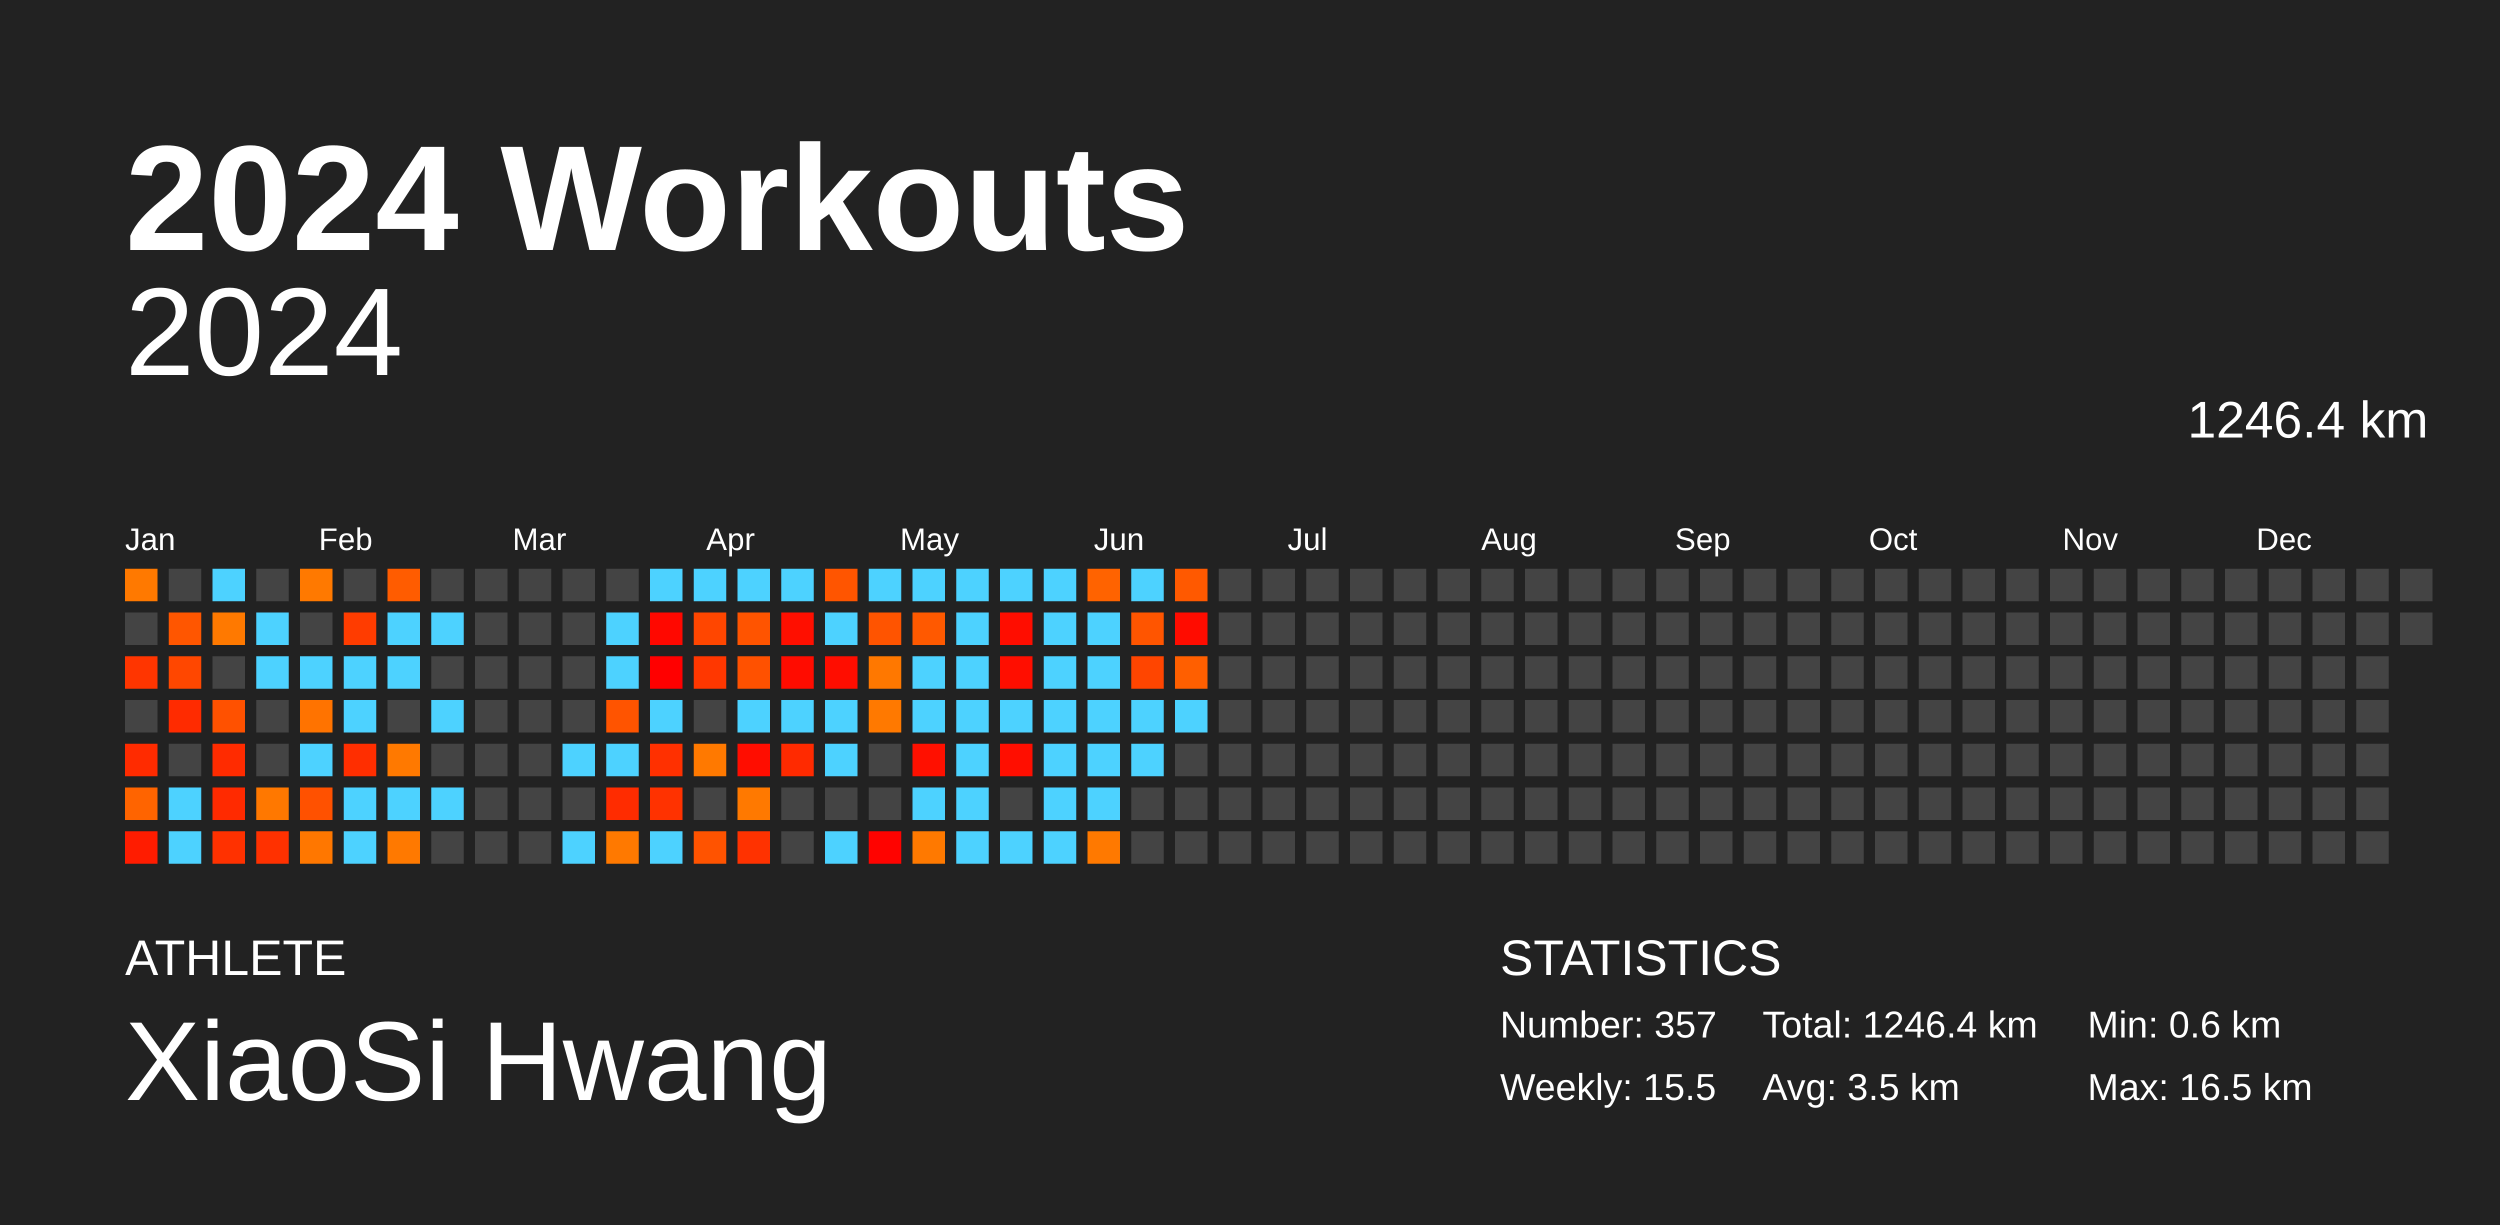
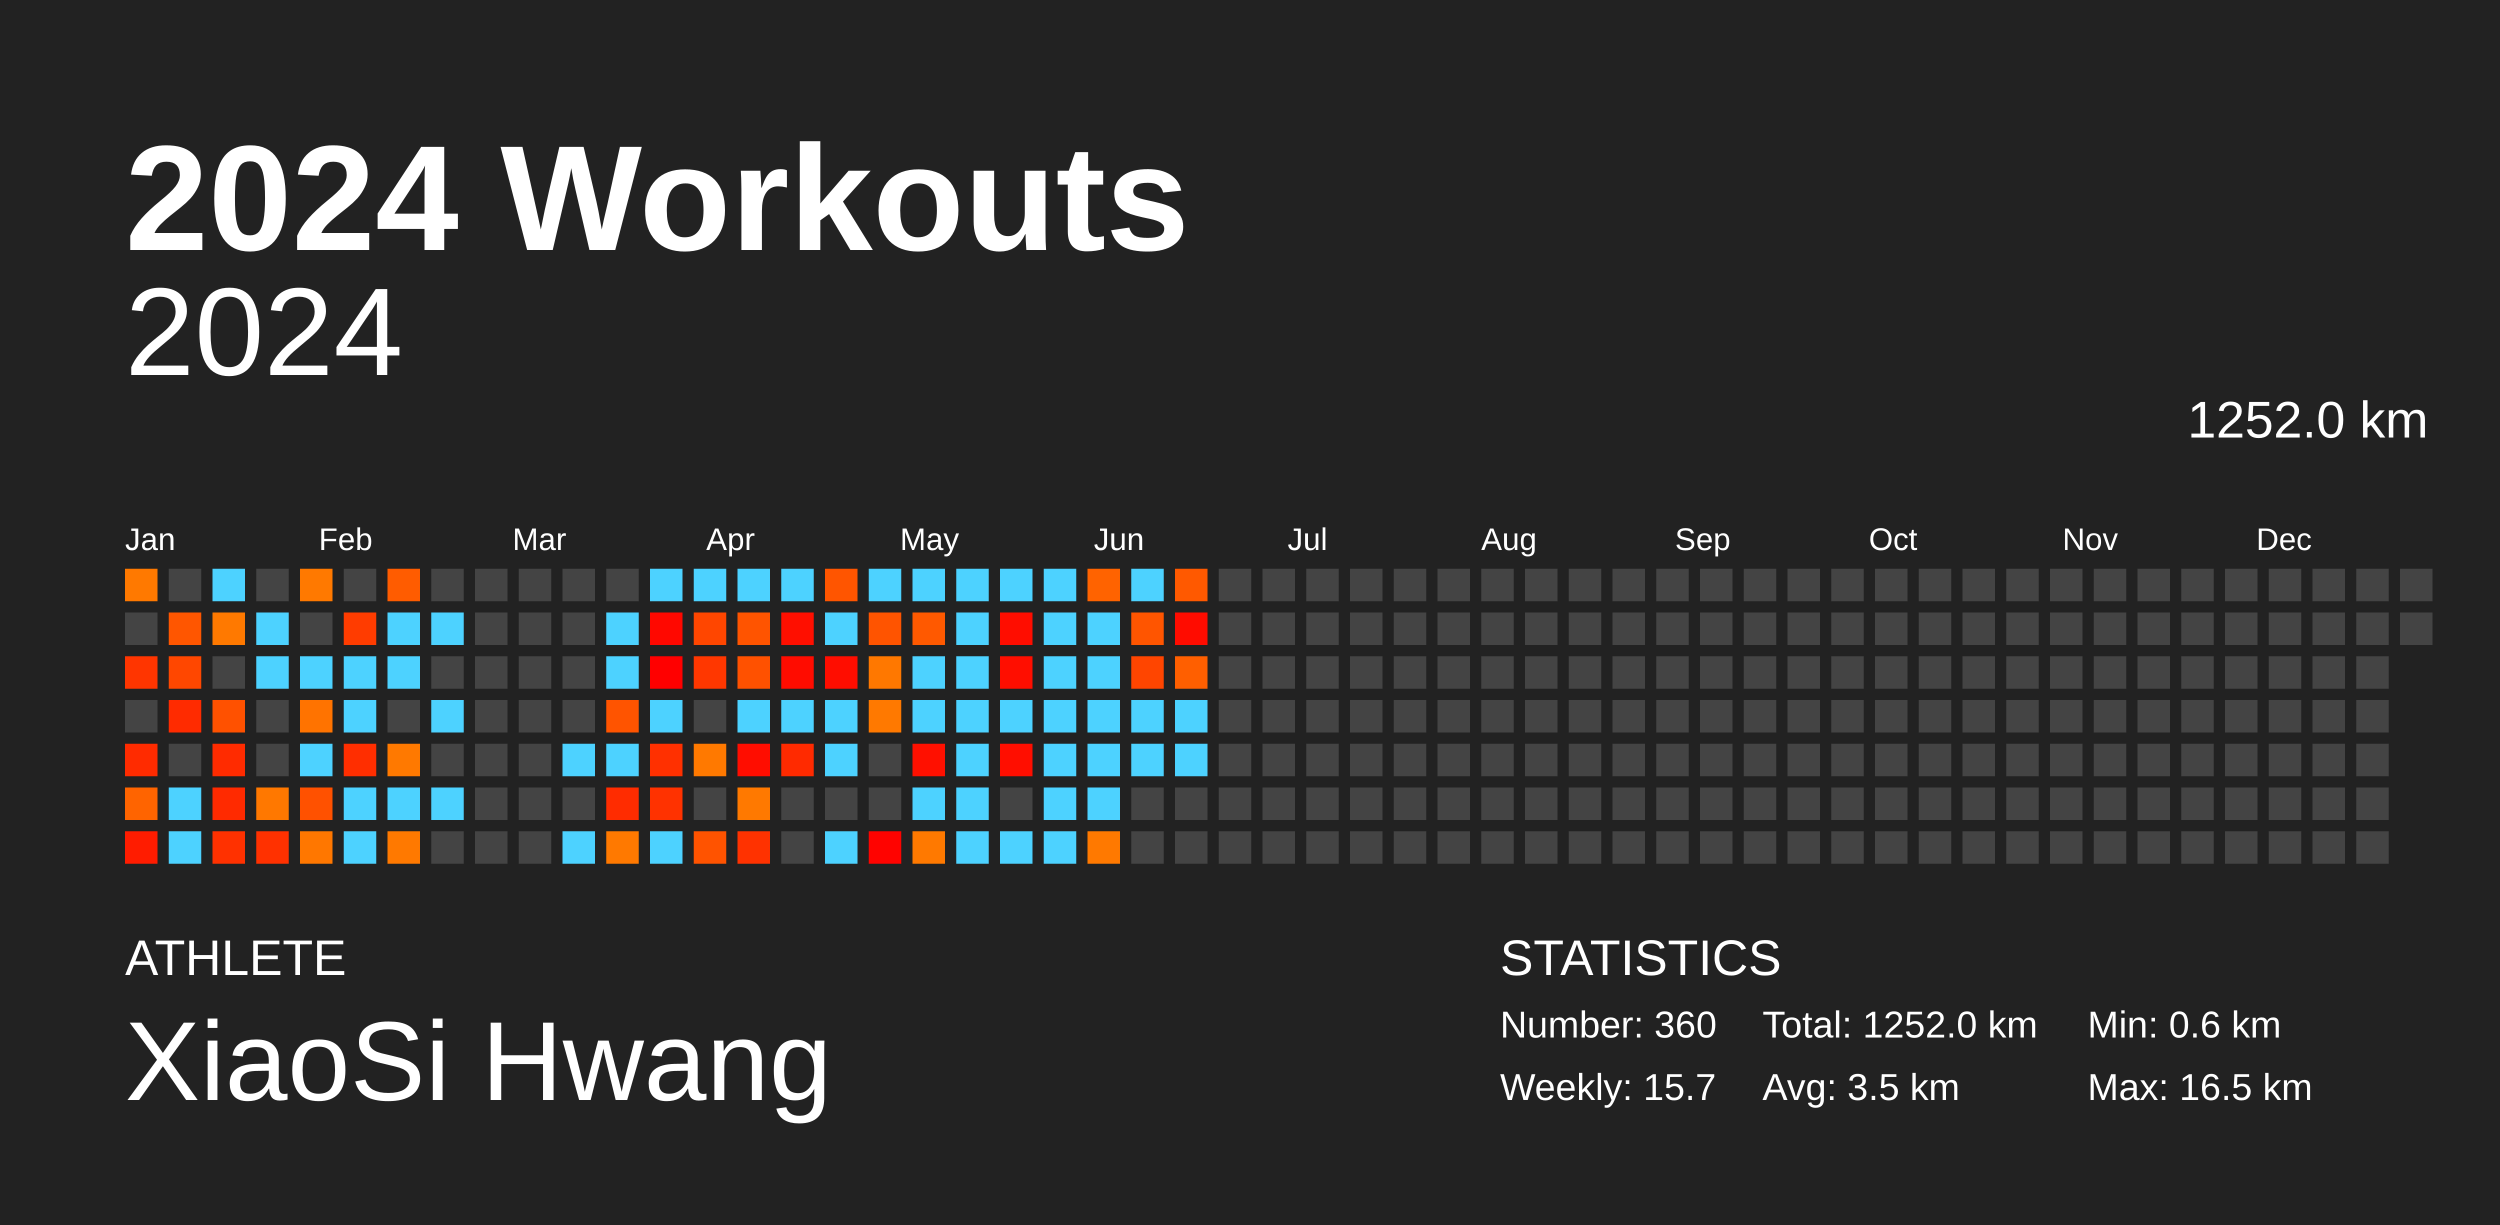
<svg xmlns="http://www.w3.org/2000/svg" baseProfile="full" height="98mm" version="1.1" viewBox="0,0,200,98" width="200mm">
  <defs />
  <rect fill="#222222" height="98" width="200" x="0" y="0" />
  <text fill="#FFFFFF" style="font-size:12px; font-family:Arial; font-weight:bold;" x="10" y="20">2024 Workouts</text>
  <text fill="#FFFFFF" style="font-size:4px; font-family:Arial" x="10" y="78">ATHLETE</text>
  <text fill="#FFFFFF" style="font-size:9px; font-family:Arial" x="10" y="88">XiaoSi Hwang</text>
  <text fill="#FFFFFF" style="font-size:4px; font-family:Arial" x="120" y="78">STATISTICS</text>
-   <text fill="#FFFFFF" style="font-size:3px; font-family:Arial" x="120" y="83">Number: 357</text>
-   <text fill="#FFFFFF" style="font-size:3px; font-family:Arial" x="120" y="88">Weekly: 15.5</text>
-   <text fill="#FFFFFF" style="font-size:3px; font-family:Arial" x="141" y="83">Total: 1246.4 km</text>
+   <text fill="#FFFFFF" style="font-size:3px; font-family:Arial" x="120" y="83">Number: 360</text>
+   <text fill="#FFFFFF" style="font-size:3px; font-family:Arial" x="120" y="88">Weekly: 15.7</text>
+   <text fill="#FFFFFF" style="font-size:3px; font-family:Arial" x="141" y="83">Total: 1252.0 km</text>
  <text fill="#FFFFFF" style="font-size:3px; font-family:Arial" x="141" y="88">Avg: 3.5 km</text>
  <text fill="#FFFFFF" style="font-size:3px; font-family:Arial" x="167" y="83">Min: 0.6 km</text>
  <text fill="#FFFFFF" style="font-size:3px; font-family:Arial" x="167" y="88">Max: 16.5 km</text>
  <text alignment-baseline="hanging" fill="#FFFFFF" style="font-size:10.0px; font-family:Arial;" x="10" y="30">2024</text>
-   <text alignment-baseline="hanging" fill="#FFFFFF" style="font-size:4.125px; font-family:Arial;" x="175" y="35">1246.4 km</text>
+   <text alignment-baseline="hanging" fill="#FFFFFF" style="font-size:4.125px; font-family:Arial;" x="175" y="35">1252.0 km</text>
  <text fill="#FFFFFF" style="font-size:2.5px; font-family:Arial" x="10.0" y="44">Jan</text>
  <text fill="#FFFFFF" style="font-size:2.5px; font-family:Arial" x="25.5" y="44">Feb</text>
  <text fill="#FFFFFF" style="font-size:2.5px; font-family:Arial" x="41.0" y="44">Mar</text>
  <text fill="#FFFFFF" style="font-size:2.5px; font-family:Arial" x="56.5" y="44">Apr</text>
  <text fill="#FFFFFF" style="font-size:2.5px; font-family:Arial" x="72.0" y="44">May</text>
  <text fill="#FFFFFF" style="font-size:2.5px; font-family:Arial" x="87.5" y="44">Jun</text>
  <text fill="#FFFFFF" style="font-size:2.5px; font-family:Arial" x="103.0" y="44">Jul</text>
  <text fill="#FFFFFF" style="font-size:2.5px; font-family:Arial" x="118.5" y="44">Aug</text>
  <text fill="#FFFFFF" style="font-size:2.5px; font-family:Arial" x="134.0" y="44">Sep</text>
  <text fill="#FFFFFF" style="font-size:2.5px; font-family:Arial" x="149.5" y="44">Oct</text>
  <text fill="#FFFFFF" style="font-size:2.5px; font-family:Arial" x="165.0" y="44">Nov</text>
  <text fill="#FFFFFF" style="font-size:2.5px; font-family:Arial" x="180.5" y="44">Dec</text>
  <rect fill="#ff7900" height="2.6" width="2.6" x="10.0" y="45.5" />
  <rect fill="#444444" height="2.6" width="2.6" x="10.0" y="49.0" />
  <rect fill="#ff3500" height="2.6" width="2.6" x="10.0" y="52.5" />
  <rect fill="#444444" height="2.6" width="2.6" x="10.0" y="56.0" />
  <rect fill="#ff2b00" height="2.6" width="2.6" x="10.0" y="59.5" />
  <rect fill="#ff6400" height="2.6" width="2.6" x="10.0" y="63.0" />
  <rect fill="#ff1c00" height="2.6" width="2.6" x="10.0" y="66.5" />
  <rect fill="#444444" height="2.6" width="2.6" x="13.5" y="45.5" />
  <rect fill="#ff5600" height="2.6" width="2.6" x="13.5" y="49.0" />
  <rect fill="#ff4700" height="2.6" width="2.6" x="13.5" y="52.5" />
  <rect fill="#ff2b00" height="2.6" width="2.6" x="13.5" y="56.0" />
  <rect fill="#444444" height="2.6" width="2.6" x="13.5" y="59.5" />
  <rect fill="#4dd2ff" height="2.6" width="2.6" x="13.5" y="63.0" />
  <rect fill="#4dd2ff" height="2.6" width="2.6" x="13.5" y="66.5" />
  <rect fill="#4dd2ff" height="2.6" width="2.6" x="17.0" y="45.5" />
  <rect fill="#ff7900" height="2.6" width="2.6" x="17.0" y="49.0" />
  <rect fill="#444444" height="2.6" width="2.6" x="17.0" y="52.5" />
  <rect fill="#ff5100" height="2.6" width="2.6" x="17.0" y="56.0" />
  <rect fill="#ff2b00" height="2.6" width="2.6" x="17.0" y="59.5" />
  <rect fill="#ff2a00" height="2.6" width="2.6" x="17.0" y="63.0" />
  <rect fill="#ff3100" height="2.6" width="2.6" x="17.0" y="66.5" />
  <rect fill="#444444" height="2.6" width="2.6" x="20.5" y="45.5" />
  <rect fill="#4dd2ff" height="2.6" width="2.6" x="20.5" y="49.0" />
  <rect fill="#4dd2ff" height="2.6" width="2.6" x="20.5" y="52.5" />
  <rect fill="#444444" height="2.6" width="2.6" x="20.5" y="56.0" />
  <rect fill="#444444" height="2.6" width="2.6" x="20.5" y="59.5" />
  <rect fill="#ff7800" height="2.6" width="2.6" x="20.5" y="63.0" />
  <rect fill="#ff3100" height="2.6" width="2.6" x="20.5" y="66.5" />
  <rect fill="#ff7900" height="2.6" width="2.6" x="24.0" y="45.5" />
  <rect fill="#444444" height="2.6" width="2.6" x="24.0" y="49.0" />
  <rect fill="#4dd2ff" height="2.6" width="2.6" x="24.0" y="52.5" />
  <rect fill="#ff7300" height="2.6" width="2.6" x="24.0" y="56.0" />
  <rect fill="#4dd2ff" height="2.6" width="2.6" x="24.0" y="59.5" />
  <rect fill="#ff5100" height="2.6" width="2.6" x="24.0" y="63.0" />
  <rect fill="#ff7700" height="2.6" width="2.6" x="24.0" y="66.5" />
  <rect fill="#444444" height="2.6" width="2.6" x="27.5" y="45.5" />
  <rect fill="#ff3c00" height="2.6" width="2.6" x="27.5" y="49.0" />
  <rect fill="#4dd2ff" height="2.6" width="2.6" x="27.5" y="52.5" />
  <rect fill="#4dd2ff" height="2.6" width="2.6" x="27.5" y="56.0" />
  <rect fill="#ff2e00" height="2.6" width="2.6" x="27.5" y="59.5" />
  <rect fill="#4dd2ff" height="2.6" width="2.6" x="27.5" y="63.0" />
  <rect fill="#4dd2ff" height="2.6" width="2.6" x="27.5" y="66.5" />
  <rect fill="#ff5c00" height="2.6" width="2.6" x="31.0" y="45.5" />
  <rect fill="#4dd2ff" height="2.6" width="2.6" x="31.0" y="49.0" />
  <rect fill="#4dd2ff" height="2.6" width="2.6" x="31.0" y="52.5" />
  <rect fill="#444444" height="2.6" width="2.6" x="31.0" y="56.0" />
  <rect fill="#ff7900" height="2.6" width="2.6" x="31.0" y="59.5" />
  <rect fill="#4dd2ff" height="2.6" width="2.6" x="31.0" y="63.0" />
  <rect fill="#ff7900" height="2.6" width="2.6" x="31.0" y="66.5" />
  <rect fill="#444444" height="2.6" width="2.6" x="34.5" y="45.5" />
  <rect fill="#4dd2ff" height="2.6" width="2.6" x="34.5" y="49.0" />
  <rect fill="#444444" height="2.6" width="2.6" x="34.5" y="52.5" />
  <rect fill="#4dd2ff" height="2.6" width="2.6" x="34.5" y="56.0" />
  <rect fill="#444444" height="2.6" width="2.6" x="34.5" y="59.5" />
  <rect fill="#4dd2ff" height="2.6" width="2.6" x="34.5" y="63.0" />
  <rect fill="#444444" height="2.6" width="2.6" x="34.5" y="66.5" />
  <rect fill="#444444" height="2.6" width="2.6" x="38.0" y="45.5" />
  <rect fill="#444444" height="2.6" width="2.6" x="38.0" y="49.0" />
  <rect fill="#444444" height="2.6" width="2.6" x="38.0" y="52.5" />
  <rect fill="#444444" height="2.6" width="2.6" x="38.0" y="56.0" />
  <rect fill="#444444" height="2.6" width="2.6" x="38.0" y="59.5" />
  <rect fill="#444444" height="2.6" width="2.6" x="38.0" y="63.0" />
  <rect fill="#444444" height="2.6" width="2.6" x="38.0" y="66.5" />
  <rect fill="#444444" height="2.6" width="2.6" x="41.5" y="45.5" />
  <rect fill="#444444" height="2.6" width="2.6" x="41.5" y="49.0" />
  <rect fill="#444444" height="2.6" width="2.6" x="41.5" y="52.5" />
  <rect fill="#444444" height="2.6" width="2.6" x="41.5" y="56.0" />
  <rect fill="#444444" height="2.6" width="2.6" x="41.5" y="59.5" />
  <rect fill="#444444" height="2.6" width="2.6" x="41.5" y="63.0" />
  <rect fill="#444444" height="2.6" width="2.6" x="41.5" y="66.5" />
  <rect fill="#444444" height="2.6" width="2.6" x="45.0" y="45.5" />
  <rect fill="#444444" height="2.6" width="2.6" x="45.0" y="49.0" />
  <rect fill="#444444" height="2.6" width="2.6" x="45.0" y="52.5" />
  <rect fill="#444444" height="2.6" width="2.6" x="45.0" y="56.0" />
  <rect fill="#4dd2ff" height="2.6" width="2.6" x="45.0" y="59.5" />
  <rect fill="#444444" height="2.6" width="2.6" x="45.0" y="63.0" />
  <rect fill="#4dd2ff" height="2.6" width="2.6" x="45.0" y="66.5" />
  <rect fill="#444444" height="2.6" width="2.6" x="48.5" y="45.5" />
  <rect fill="#4dd2ff" height="2.6" width="2.6" x="48.5" y="49.0" />
  <rect fill="#4dd2ff" height="2.6" width="2.6" x="48.5" y="52.5" />
  <rect fill="#ff5400" height="2.6" width="2.6" x="48.5" y="56.0" />
  <rect fill="#4dd2ff" height="2.6" width="2.6" x="48.5" y="59.5" />
  <rect fill="#ff2c00" height="2.6" width="2.6" x="48.5" y="63.0" />
  <rect fill="#ff7900" height="2.6" width="2.6" x="48.5" y="66.5" />
  <rect fill="#4dd2ff" height="2.6" width="2.6" x="52.0" y="45.5" />
  <rect fill="#ff0800" height="2.6" width="2.6" x="52.0" y="49.0" />
  <rect fill="#ff0000" height="2.6" width="2.6" x="52.0" y="52.5" />
  <rect fill="#4dd2ff" height="2.6" width="2.6" x="52.0" y="56.0" />
  <rect fill="#ff3000" height="2.6" width="2.6" x="52.0" y="59.5" />
  <rect fill="#ff3200" height="2.6" width="2.6" x="52.0" y="63.0" />
  <rect fill="#4dd2ff" height="2.6" width="2.6" x="52.0" y="66.5" />
  <rect fill="#4dd2ff" height="2.6" width="2.6" x="55.5" y="45.5" />
  <rect fill="#ff4600" height="2.6" width="2.6" x="55.5" y="49.0" />
  <rect fill="#ff3700" height="2.6" width="2.6" x="55.5" y="52.5" />
  <rect fill="#444444" height="2.6" width="2.6" x="55.5" y="56.0" />
  <rect fill="#ff7900" height="2.6" width="2.6" x="55.5" y="59.5" />
  <rect fill="#444444" height="2.6" width="2.6" x="55.5" y="63.0" />
  <rect fill="#ff5300" height="2.6" width="2.6" x="55.5" y="66.5" />
  <rect fill="#4dd2ff" height="2.6" width="2.6" x="59.0" y="45.5" />
  <rect fill="#ff5400" height="2.6" width="2.6" x="59.0" y="49.0" />
  <rect fill="#ff5100" height="2.6" width="2.6" x="59.0" y="52.5" />
  <rect fill="#4dd2ff" height="2.6" width="2.6" x="59.0" y="56.0" />
  <rect fill="#ff0d00" height="2.6" width="2.6" x="59.0" y="59.5" />
  <rect fill="#ff7900" height="2.6" width="2.6" x="59.0" y="63.0" />
  <rect fill="#ff3200" height="2.6" width="2.6" x="59.0" y="66.5" />
  <rect fill="#4dd2ff" height="2.6" width="2.6" x="62.5" y="45.5" />
  <rect fill="#ff0f00" height="2.6" width="2.6" x="62.5" y="49.0" />
  <rect fill="#ff0c00" height="2.6" width="2.6" x="62.5" y="52.5" />
  <rect fill="#4dd2ff" height="2.6" width="2.6" x="62.5" y="56.0" />
  <rect fill="#ff2a00" height="2.6" width="2.6" x="62.5" y="59.5" />
  <rect fill="#444444" height="2.6" width="2.6" x="62.5" y="63.0" />
  <rect fill="#444444" height="2.6" width="2.6" x="62.5" y="66.5" />
  <rect fill="#ff5500" height="2.6" width="2.6" x="66.0" y="45.5" />
  <rect fill="#4dd2ff" height="2.6" width="2.6" x="66.0" y="49.0" />
  <rect fill="#ff0d00" height="2.6" width="2.6" x="66.0" y="52.5" />
  <rect fill="#4dd2ff" height="2.6" width="2.6" x="66.0" y="56.0" />
  <rect fill="#4dd2ff" height="2.6" width="2.6" x="66.0" y="59.5" />
  <rect fill="#444444" height="2.6" width="2.6" x="66.0" y="63.0" />
  <rect fill="#4dd2ff" height="2.6" width="2.6" x="66.0" y="66.5" />
  <rect fill="#4dd2ff" height="2.6" width="2.6" x="69.5" y="45.5" />
  <rect fill="#ff5400" height="2.6" width="2.6" x="69.5" y="49.0" />
  <rect fill="#ff7800" height="2.6" width="2.6" x="69.5" y="52.5" />
  <rect fill="#ff7900" height="2.6" width="2.6" x="69.5" y="56.0" />
  <rect fill="#444444" height="2.6" width="2.6" x="69.5" y="59.5" />
  <rect fill="#444444" height="2.6" width="2.6" x="69.5" y="63.0" />
  <rect fill="#ff0300" height="2.6" width="2.6" x="69.5" y="66.5" />
  <rect fill="#4dd2ff" height="2.6" width="2.6" x="73.0" y="45.5" />
  <rect fill="#ff5900" height="2.6" width="2.6" x="73.0" y="49.0" />
  <rect fill="#4dd2ff" height="2.6" width="2.6" x="73.0" y="52.5" />
  <rect fill="#4dd2ff" height="2.6" width="2.6" x="73.0" y="56.0" />
  <rect fill="#ff1000" height="2.6" width="2.6" x="73.0" y="59.5" />
  <rect fill="#4dd2ff" height="2.6" width="2.6" x="73.0" y="63.0" />
  <rect fill="#ff7900" height="2.6" width="2.6" x="73.0" y="66.5" />
  <rect fill="#4dd2ff" height="2.6" width="2.6" x="76.5" y="45.5" />
  <rect fill="#4dd2ff" height="2.6" width="2.6" x="76.5" y="49.0" />
  <rect fill="#4dd2ff" height="2.6" width="2.6" x="76.5" y="52.5" />
  <rect fill="#4dd2ff" height="2.6" width="2.6" x="76.5" y="56.0" />
  <rect fill="#4dd2ff" height="2.6" width="2.6" x="76.5" y="59.5" />
  <rect fill="#4dd2ff" height="2.6" width="2.6" x="76.5" y="63.0" />
  <rect fill="#4dd2ff" height="2.6" width="2.6" x="76.5" y="66.5" />
  <rect fill="#4dd2ff" height="2.6" width="2.6" x="80.0" y="45.5" />
  <rect fill="#ff0d00" height="2.6" width="2.6" x="80.0" y="49.0" />
  <rect fill="#ff0e00" height="2.6" width="2.6" x="80.0" y="52.5" />
  <rect fill="#4dd2ff" height="2.6" width="2.6" x="80.0" y="56.0" />
  <rect fill="#ff0e00" height="2.6" width="2.6" x="80.0" y="59.5" />
  <rect fill="#444444" height="2.6" width="2.6" x="80.0" y="63.0" />
  <rect fill="#4dd2ff" height="2.6" width="2.6" x="80.0" y="66.5" />
  <rect fill="#4dd2ff" height="2.6" width="2.6" x="83.5" y="45.5" />
  <rect fill="#4dd2ff" height="2.6" width="2.6" x="83.5" y="49.0" />
  <rect fill="#4dd2ff" height="2.6" width="2.6" x="83.5" y="52.5" />
  <rect fill="#4dd2ff" height="2.6" width="2.6" x="83.5" y="56.0" />
  <rect fill="#4dd2ff" height="2.6" width="2.6" x="83.5" y="59.5" />
  <rect fill="#4dd2ff" height="2.6" width="2.6" x="83.5" y="63.0" />
  <rect fill="#4dd2ff" height="2.6" width="2.6" x="83.5" y="66.5" />
  <rect fill="#ff6300" height="2.6" width="2.6" x="87.0" y="45.5" />
  <rect fill="#4dd2ff" height="2.6" width="2.6" x="87.0" y="49.0" />
  <rect fill="#4dd2ff" height="2.6" width="2.6" x="87.0" y="52.5" />
  <rect fill="#4dd2ff" height="2.6" width="2.6" x="87.0" y="56.0" />
  <rect fill="#4dd2ff" height="2.6" width="2.6" x="87.0" y="59.5" />
  <rect fill="#4dd2ff" height="2.6" width="2.6" x="87.0" y="63.0" />
  <rect fill="#ff7900" height="2.6" width="2.6" x="87.0" y="66.5" />
  <rect fill="#4dd2ff" height="2.6" width="2.6" x="90.5" y="45.5" />
  <rect fill="#ff5500" height="2.6" width="2.6" x="90.5" y="49.0" />
  <rect fill="#ff4500" height="2.6" width="2.6" x="90.5" y="52.5" />
  <rect fill="#4dd2ff" height="2.6" width="2.6" x="90.5" y="56.0" />
  <rect fill="#4dd2ff" height="2.6" width="2.6" x="90.5" y="59.5" />
  <rect fill="#444444" height="2.6" width="2.6" x="90.5" y="63.0" />
  <rect fill="#444444" height="2.6" width="2.6" x="90.5" y="66.5" />
  <rect fill="#ff5900" height="2.6" width="2.6" x="94.0" y="45.5" />
  <rect fill="#ff0c00" height="2.6" width="2.6" x="94.0" y="49.0" />
  <rect fill="#ff5f00" height="2.6" width="2.6" x="94.0" y="52.5" />
  <rect fill="#4dd2ff" height="2.6" width="2.6" x="94.0" y="56.0" />
-   <rect fill="#444444" height="2.6" width="2.6" x="94.0" y="59.5" />
+   <rect fill="#4dd2ff" height="2.6" width="2.6" x="94.0" y="59.5" />
  <rect fill="#444444" height="2.6" width="2.6" x="94.0" y="63.0" />
  <rect fill="#444444" height="2.6" width="2.6" x="94.0" y="66.5" />
  <rect fill="#444444" height="2.6" width="2.6" x="97.5" y="45.5" />
  <rect fill="#444444" height="2.6" width="2.6" x="97.5" y="49.0" />
  <rect fill="#444444" height="2.6" width="2.6" x="97.5" y="52.5" />
  <rect fill="#444444" height="2.6" width="2.6" x="97.5" y="56.0" />
  <rect fill="#444444" height="2.6" width="2.6" x="97.5" y="59.5" />
  <rect fill="#444444" height="2.6" width="2.6" x="97.5" y="63.0" />
  <rect fill="#444444" height="2.6" width="2.6" x="97.5" y="66.5" />
  <rect fill="#444444" height="2.6" width="2.6" x="101.0" y="45.5" />
  <rect fill="#444444" height="2.6" width="2.6" x="101.0" y="49.0" />
  <rect fill="#444444" height="2.6" width="2.6" x="101.0" y="52.5" />
  <rect fill="#444444" height="2.6" width="2.6" x="101.0" y="56.0" />
  <rect fill="#444444" height="2.6" width="2.6" x="101.0" y="59.5" />
  <rect fill="#444444" height="2.6" width="2.6" x="101.0" y="63.0" />
  <rect fill="#444444" height="2.6" width="2.6" x="101.0" y="66.5" />
  <rect fill="#444444" height="2.6" width="2.6" x="104.5" y="45.5" />
  <rect fill="#444444" height="2.6" width="2.6" x="104.5" y="49.0" />
  <rect fill="#444444" height="2.6" width="2.6" x="104.5" y="52.5" />
  <rect fill="#444444" height="2.6" width="2.6" x="104.5" y="56.0" />
  <rect fill="#444444" height="2.6" width="2.6" x="104.5" y="59.5" />
  <rect fill="#444444" height="2.6" width="2.6" x="104.5" y="63.0" />
  <rect fill="#444444" height="2.6" width="2.6" x="104.5" y="66.5" />
  <rect fill="#444444" height="2.6" width="2.6" x="108.0" y="45.5" />
  <rect fill="#444444" height="2.6" width="2.6" x="108.0" y="49.0" />
  <rect fill="#444444" height="2.6" width="2.6" x="108.0" y="52.5" />
  <rect fill="#444444" height="2.6" width="2.6" x="108.0" y="56.0" />
  <rect fill="#444444" height="2.6" width="2.6" x="108.0" y="59.5" />
  <rect fill="#444444" height="2.6" width="2.6" x="108.0" y="63.0" />
  <rect fill="#444444" height="2.6" width="2.6" x="108.0" y="66.5" />
  <rect fill="#444444" height="2.6" width="2.6" x="111.5" y="45.5" />
  <rect fill="#444444" height="2.6" width="2.6" x="111.5" y="49.0" />
  <rect fill="#444444" height="2.6" width="2.6" x="111.5" y="52.5" />
  <rect fill="#444444" height="2.6" width="2.6" x="111.5" y="56.0" />
  <rect fill="#444444" height="2.6" width="2.6" x="111.5" y="59.5" />
  <rect fill="#444444" height="2.6" width="2.6" x="111.5" y="63.0" />
  <rect fill="#444444" height="2.6" width="2.6" x="111.5" y="66.5" />
  <rect fill="#444444" height="2.6" width="2.6" x="115.0" y="45.5" />
  <rect fill="#444444" height="2.6" width="2.6" x="115.0" y="49.0" />
  <rect fill="#444444" height="2.6" width="2.6" x="115.0" y="52.5" />
  <rect fill="#444444" height="2.6" width="2.6" x="115.0" y="56.0" />
  <rect fill="#444444" height="2.6" width="2.6" x="115.0" y="59.5" />
  <rect fill="#444444" height="2.6" width="2.6" x="115.0" y="63.0" />
  <rect fill="#444444" height="2.6" width="2.6" x="115.0" y="66.5" />
  <rect fill="#444444" height="2.6" width="2.6" x="118.5" y="45.5" />
  <rect fill="#444444" height="2.6" width="2.6" x="118.5" y="49.0" />
  <rect fill="#444444" height="2.6" width="2.6" x="118.5" y="52.5" />
  <rect fill="#444444" height="2.6" width="2.6" x="118.5" y="56.0" />
  <rect fill="#444444" height="2.6" width="2.6" x="118.5" y="59.5" />
  <rect fill="#444444" height="2.6" width="2.6" x="118.5" y="63.0" />
  <rect fill="#444444" height="2.6" width="2.6" x="118.5" y="66.5" />
  <rect fill="#444444" height="2.6" width="2.6" x="122.0" y="45.5" />
  <rect fill="#444444" height="2.6" width="2.6" x="122.0" y="49.0" />
  <rect fill="#444444" height="2.6" width="2.6" x="122.0" y="52.5" />
  <rect fill="#444444" height="2.6" width="2.6" x="122.0" y="56.0" />
  <rect fill="#444444" height="2.6" width="2.6" x="122.0" y="59.5" />
  <rect fill="#444444" height="2.6" width="2.6" x="122.0" y="63.0" />
  <rect fill="#444444" height="2.6" width="2.6" x="122.0" y="66.5" />
  <rect fill="#444444" height="2.6" width="2.6" x="125.5" y="45.5" />
  <rect fill="#444444" height="2.6" width="2.6" x="125.5" y="49.0" />
  <rect fill="#444444" height="2.6" width="2.6" x="125.5" y="52.5" />
  <rect fill="#444444" height="2.6" width="2.6" x="125.5" y="56.0" />
  <rect fill="#444444" height="2.6" width="2.6" x="125.5" y="59.5" />
  <rect fill="#444444" height="2.6" width="2.6" x="125.5" y="63.0" />
  <rect fill="#444444" height="2.6" width="2.6" x="125.5" y="66.5" />
  <rect fill="#444444" height="2.6" width="2.6" x="129.0" y="45.5" />
  <rect fill="#444444" height="2.6" width="2.6" x="129.0" y="49.0" />
  <rect fill="#444444" height="2.6" width="2.6" x="129.0" y="52.5" />
  <rect fill="#444444" height="2.6" width="2.6" x="129.0" y="56.0" />
  <rect fill="#444444" height="2.6" width="2.6" x="129.0" y="59.5" />
  <rect fill="#444444" height="2.6" width="2.6" x="129.0" y="63.0" />
  <rect fill="#444444" height="2.6" width="2.6" x="129.0" y="66.5" />
  <rect fill="#444444" height="2.6" width="2.6" x="132.5" y="45.5" />
  <rect fill="#444444" height="2.6" width="2.6" x="132.5" y="49.0" />
  <rect fill="#444444" height="2.6" width="2.6" x="132.5" y="52.5" />
  <rect fill="#444444" height="2.6" width="2.6" x="132.5" y="56.0" />
  <rect fill="#444444" height="2.6" width="2.6" x="132.5" y="59.5" />
  <rect fill="#444444" height="2.6" width="2.6" x="132.5" y="63.0" />
  <rect fill="#444444" height="2.6" width="2.6" x="132.5" y="66.5" />
  <rect fill="#444444" height="2.6" width="2.6" x="136.0" y="45.5" />
  <rect fill="#444444" height="2.6" width="2.6" x="136.0" y="49.0" />
  <rect fill="#444444" height="2.6" width="2.6" x="136.0" y="52.5" />
  <rect fill="#444444" height="2.6" width="2.6" x="136.0" y="56.0" />
  <rect fill="#444444" height="2.6" width="2.6" x="136.0" y="59.5" />
  <rect fill="#444444" height="2.6" width="2.6" x="136.0" y="63.0" />
  <rect fill="#444444" height="2.6" width="2.6" x="136.0" y="66.5" />
  <rect fill="#444444" height="2.6" width="2.6" x="139.5" y="45.5" />
  <rect fill="#444444" height="2.6" width="2.6" x="139.5" y="49.0" />
  <rect fill="#444444" height="2.6" width="2.6" x="139.5" y="52.5" />
  <rect fill="#444444" height="2.6" width="2.6" x="139.5" y="56.0" />
  <rect fill="#444444" height="2.6" width="2.6" x="139.5" y="59.5" />
  <rect fill="#444444" height="2.6" width="2.6" x="139.5" y="63.0" />
  <rect fill="#444444" height="2.6" width="2.6" x="139.5" y="66.5" />
  <rect fill="#444444" height="2.6" width="2.6" x="143.0" y="45.5" />
  <rect fill="#444444" height="2.6" width="2.6" x="143.0" y="49.0" />
  <rect fill="#444444" height="2.6" width="2.6" x="143.0" y="52.5" />
  <rect fill="#444444" height="2.6" width="2.6" x="143.0" y="56.0" />
  <rect fill="#444444" height="2.6" width="2.6" x="143.0" y="59.5" />
  <rect fill="#444444" height="2.6" width="2.6" x="143.0" y="63.0" />
  <rect fill="#444444" height="2.6" width="2.6" x="143.0" y="66.5" />
  <rect fill="#444444" height="2.6" width="2.6" x="146.5" y="45.5" />
  <rect fill="#444444" height="2.6" width="2.6" x="146.5" y="49.0" />
  <rect fill="#444444" height="2.6" width="2.6" x="146.5" y="52.5" />
  <rect fill="#444444" height="2.6" width="2.6" x="146.5" y="56.0" />
  <rect fill="#444444" height="2.6" width="2.6" x="146.5" y="59.5" />
  <rect fill="#444444" height="2.6" width="2.6" x="146.5" y="63.0" />
  <rect fill="#444444" height="2.6" width="2.6" x="146.5" y="66.5" />
  <rect fill="#444444" height="2.6" width="2.6" x="150.0" y="45.5" />
  <rect fill="#444444" height="2.6" width="2.6" x="150.0" y="49.0" />
  <rect fill="#444444" height="2.6" width="2.6" x="150.0" y="52.5" />
  <rect fill="#444444" height="2.6" width="2.6" x="150.0" y="56.0" />
  <rect fill="#444444" height="2.6" width="2.6" x="150.0" y="59.5" />
  <rect fill="#444444" height="2.6" width="2.6" x="150.0" y="63.0" />
  <rect fill="#444444" height="2.6" width="2.6" x="150.0" y="66.5" />
  <rect fill="#444444" height="2.6" width="2.6" x="153.5" y="45.5" />
  <rect fill="#444444" height="2.6" width="2.6" x="153.5" y="49.0" />
  <rect fill="#444444" height="2.6" width="2.6" x="153.5" y="52.5" />
  <rect fill="#444444" height="2.6" width="2.6" x="153.5" y="56.0" />
  <rect fill="#444444" height="2.6" width="2.6" x="153.5" y="59.5" />
  <rect fill="#444444" height="2.6" width="2.6" x="153.5" y="63.0" />
  <rect fill="#444444" height="2.6" width="2.6" x="153.5" y="66.5" />
  <rect fill="#444444" height="2.6" width="2.6" x="157.0" y="45.5" />
  <rect fill="#444444" height="2.6" width="2.6" x="157.0" y="49.0" />
  <rect fill="#444444" height="2.6" width="2.6" x="157.0" y="52.5" />
  <rect fill="#444444" height="2.6" width="2.6" x="157.0" y="56.0" />
  <rect fill="#444444" height="2.6" width="2.6" x="157.0" y="59.5" />
  <rect fill="#444444" height="2.6" width="2.6" x="157.0" y="63.0" />
  <rect fill="#444444" height="2.6" width="2.6" x="157.0" y="66.5" />
  <rect fill="#444444" height="2.6" width="2.6" x="160.5" y="45.5" />
  <rect fill="#444444" height="2.6" width="2.6" x="160.5" y="49.0" />
  <rect fill="#444444" height="2.6" width="2.6" x="160.5" y="52.5" />
  <rect fill="#444444" height="2.6" width="2.6" x="160.5" y="56.0" />
  <rect fill="#444444" height="2.6" width="2.6" x="160.5" y="59.5" />
  <rect fill="#444444" height="2.6" width="2.6" x="160.5" y="63.0" />
  <rect fill="#444444" height="2.6" width="2.6" x="160.5" y="66.5" />
  <rect fill="#444444" height="2.6" width="2.6" x="164.0" y="45.5" />
  <rect fill="#444444" height="2.6" width="2.6" x="164.0" y="49.0" />
  <rect fill="#444444" height="2.6" width="2.6" x="164.0" y="52.5" />
  <rect fill="#444444" height="2.6" width="2.6" x="164.0" y="56.0" />
  <rect fill="#444444" height="2.6" width="2.6" x="164.0" y="59.5" />
  <rect fill="#444444" height="2.6" width="2.6" x="164.0" y="63.0" />
  <rect fill="#444444" height="2.6" width="2.6" x="164.0" y="66.5" />
  <rect fill="#444444" height="2.6" width="2.6" x="167.5" y="45.5" />
  <rect fill="#444444" height="2.6" width="2.6" x="167.5" y="49.0" />
  <rect fill="#444444" height="2.6" width="2.6" x="167.5" y="52.5" />
  <rect fill="#444444" height="2.6" width="2.6" x="167.5" y="56.0" />
  <rect fill="#444444" height="2.6" width="2.6" x="167.5" y="59.5" />
  <rect fill="#444444" height="2.6" width="2.6" x="167.5" y="63.0" />
  <rect fill="#444444" height="2.6" width="2.6" x="167.5" y="66.5" />
  <rect fill="#444444" height="2.6" width="2.6" x="171.0" y="45.5" />
  <rect fill="#444444" height="2.6" width="2.6" x="171.0" y="49.0" />
  <rect fill="#444444" height="2.6" width="2.6" x="171.0" y="52.5" />
  <rect fill="#444444" height="2.6" width="2.6" x="171.0" y="56.0" />
  <rect fill="#444444" height="2.6" width="2.6" x="171.0" y="59.5" />
  <rect fill="#444444" height="2.6" width="2.6" x="171.0" y="63.0" />
  <rect fill="#444444" height="2.6" width="2.6" x="171.0" y="66.5" />
  <rect fill="#444444" height="2.6" width="2.6" x="174.5" y="45.5" />
  <rect fill="#444444" height="2.6" width="2.6" x="174.5" y="49.0" />
  <rect fill="#444444" height="2.6" width="2.6" x="174.5" y="52.5" />
  <rect fill="#444444" height="2.6" width="2.6" x="174.5" y="56.0" />
  <rect fill="#444444" height="2.6" width="2.6" x="174.5" y="59.5" />
  <rect fill="#444444" height="2.6" width="2.6" x="174.5" y="63.0" />
  <rect fill="#444444" height="2.6" width="2.6" x="174.5" y="66.5" />
  <rect fill="#444444" height="2.6" width="2.6" x="178.0" y="45.5" />
  <rect fill="#444444" height="2.6" width="2.6" x="178.0" y="49.0" />
  <rect fill="#444444" height="2.6" width="2.6" x="178.0" y="52.5" />
  <rect fill="#444444" height="2.6" width="2.6" x="178.0" y="56.0" />
  <rect fill="#444444" height="2.6" width="2.6" x="178.0" y="59.5" />
  <rect fill="#444444" height="2.6" width="2.6" x="178.0" y="63.0" />
  <rect fill="#444444" height="2.6" width="2.6" x="178.0" y="66.5" />
  <rect fill="#444444" height="2.6" width="2.6" x="181.5" y="45.5" />
  <rect fill="#444444" height="2.6" width="2.6" x="181.5" y="49.0" />
  <rect fill="#444444" height="2.6" width="2.6" x="181.5" y="52.5" />
  <rect fill="#444444" height="2.6" width="2.6" x="181.5" y="56.0" />
  <rect fill="#444444" height="2.6" width="2.6" x="181.5" y="59.5" />
  <rect fill="#444444" height="2.6" width="2.6" x="181.5" y="63.0" />
  <rect fill="#444444" height="2.6" width="2.6" x="181.5" y="66.5" />
  <rect fill="#444444" height="2.6" width="2.6" x="185.0" y="45.5" />
  <rect fill="#444444" height="2.6" width="2.6" x="185.0" y="49.0" />
  <rect fill="#444444" height="2.6" width="2.6" x="185.0" y="52.5" />
  <rect fill="#444444" height="2.6" width="2.6" x="185.0" y="56.0" />
  <rect fill="#444444" height="2.6" width="2.6" x="185.0" y="59.5" />
  <rect fill="#444444" height="2.6" width="2.6" x="185.0" y="63.0" />
  <rect fill="#444444" height="2.6" width="2.6" x="185.0" y="66.5" />
  <rect fill="#444444" height="2.6" width="2.6" x="188.5" y="45.5" />
  <rect fill="#444444" height="2.6" width="2.6" x="188.5" y="49.0" />
  <rect fill="#444444" height="2.6" width="2.6" x="188.5" y="52.5" />
  <rect fill="#444444" height="2.6" width="2.6" x="188.5" y="56.0" />
  <rect fill="#444444" height="2.6" width="2.6" x="188.5" y="59.5" />
  <rect fill="#444444" height="2.6" width="2.6" x="188.5" y="63.0" />
  <rect fill="#444444" height="2.6" width="2.6" x="188.5" y="66.5" />
  <rect fill="#444444" height="2.6" width="2.6" x="192.0" y="45.5" />
  <rect fill="#444444" height="2.6" width="2.6" x="192.0" y="49.0" />
</svg>
